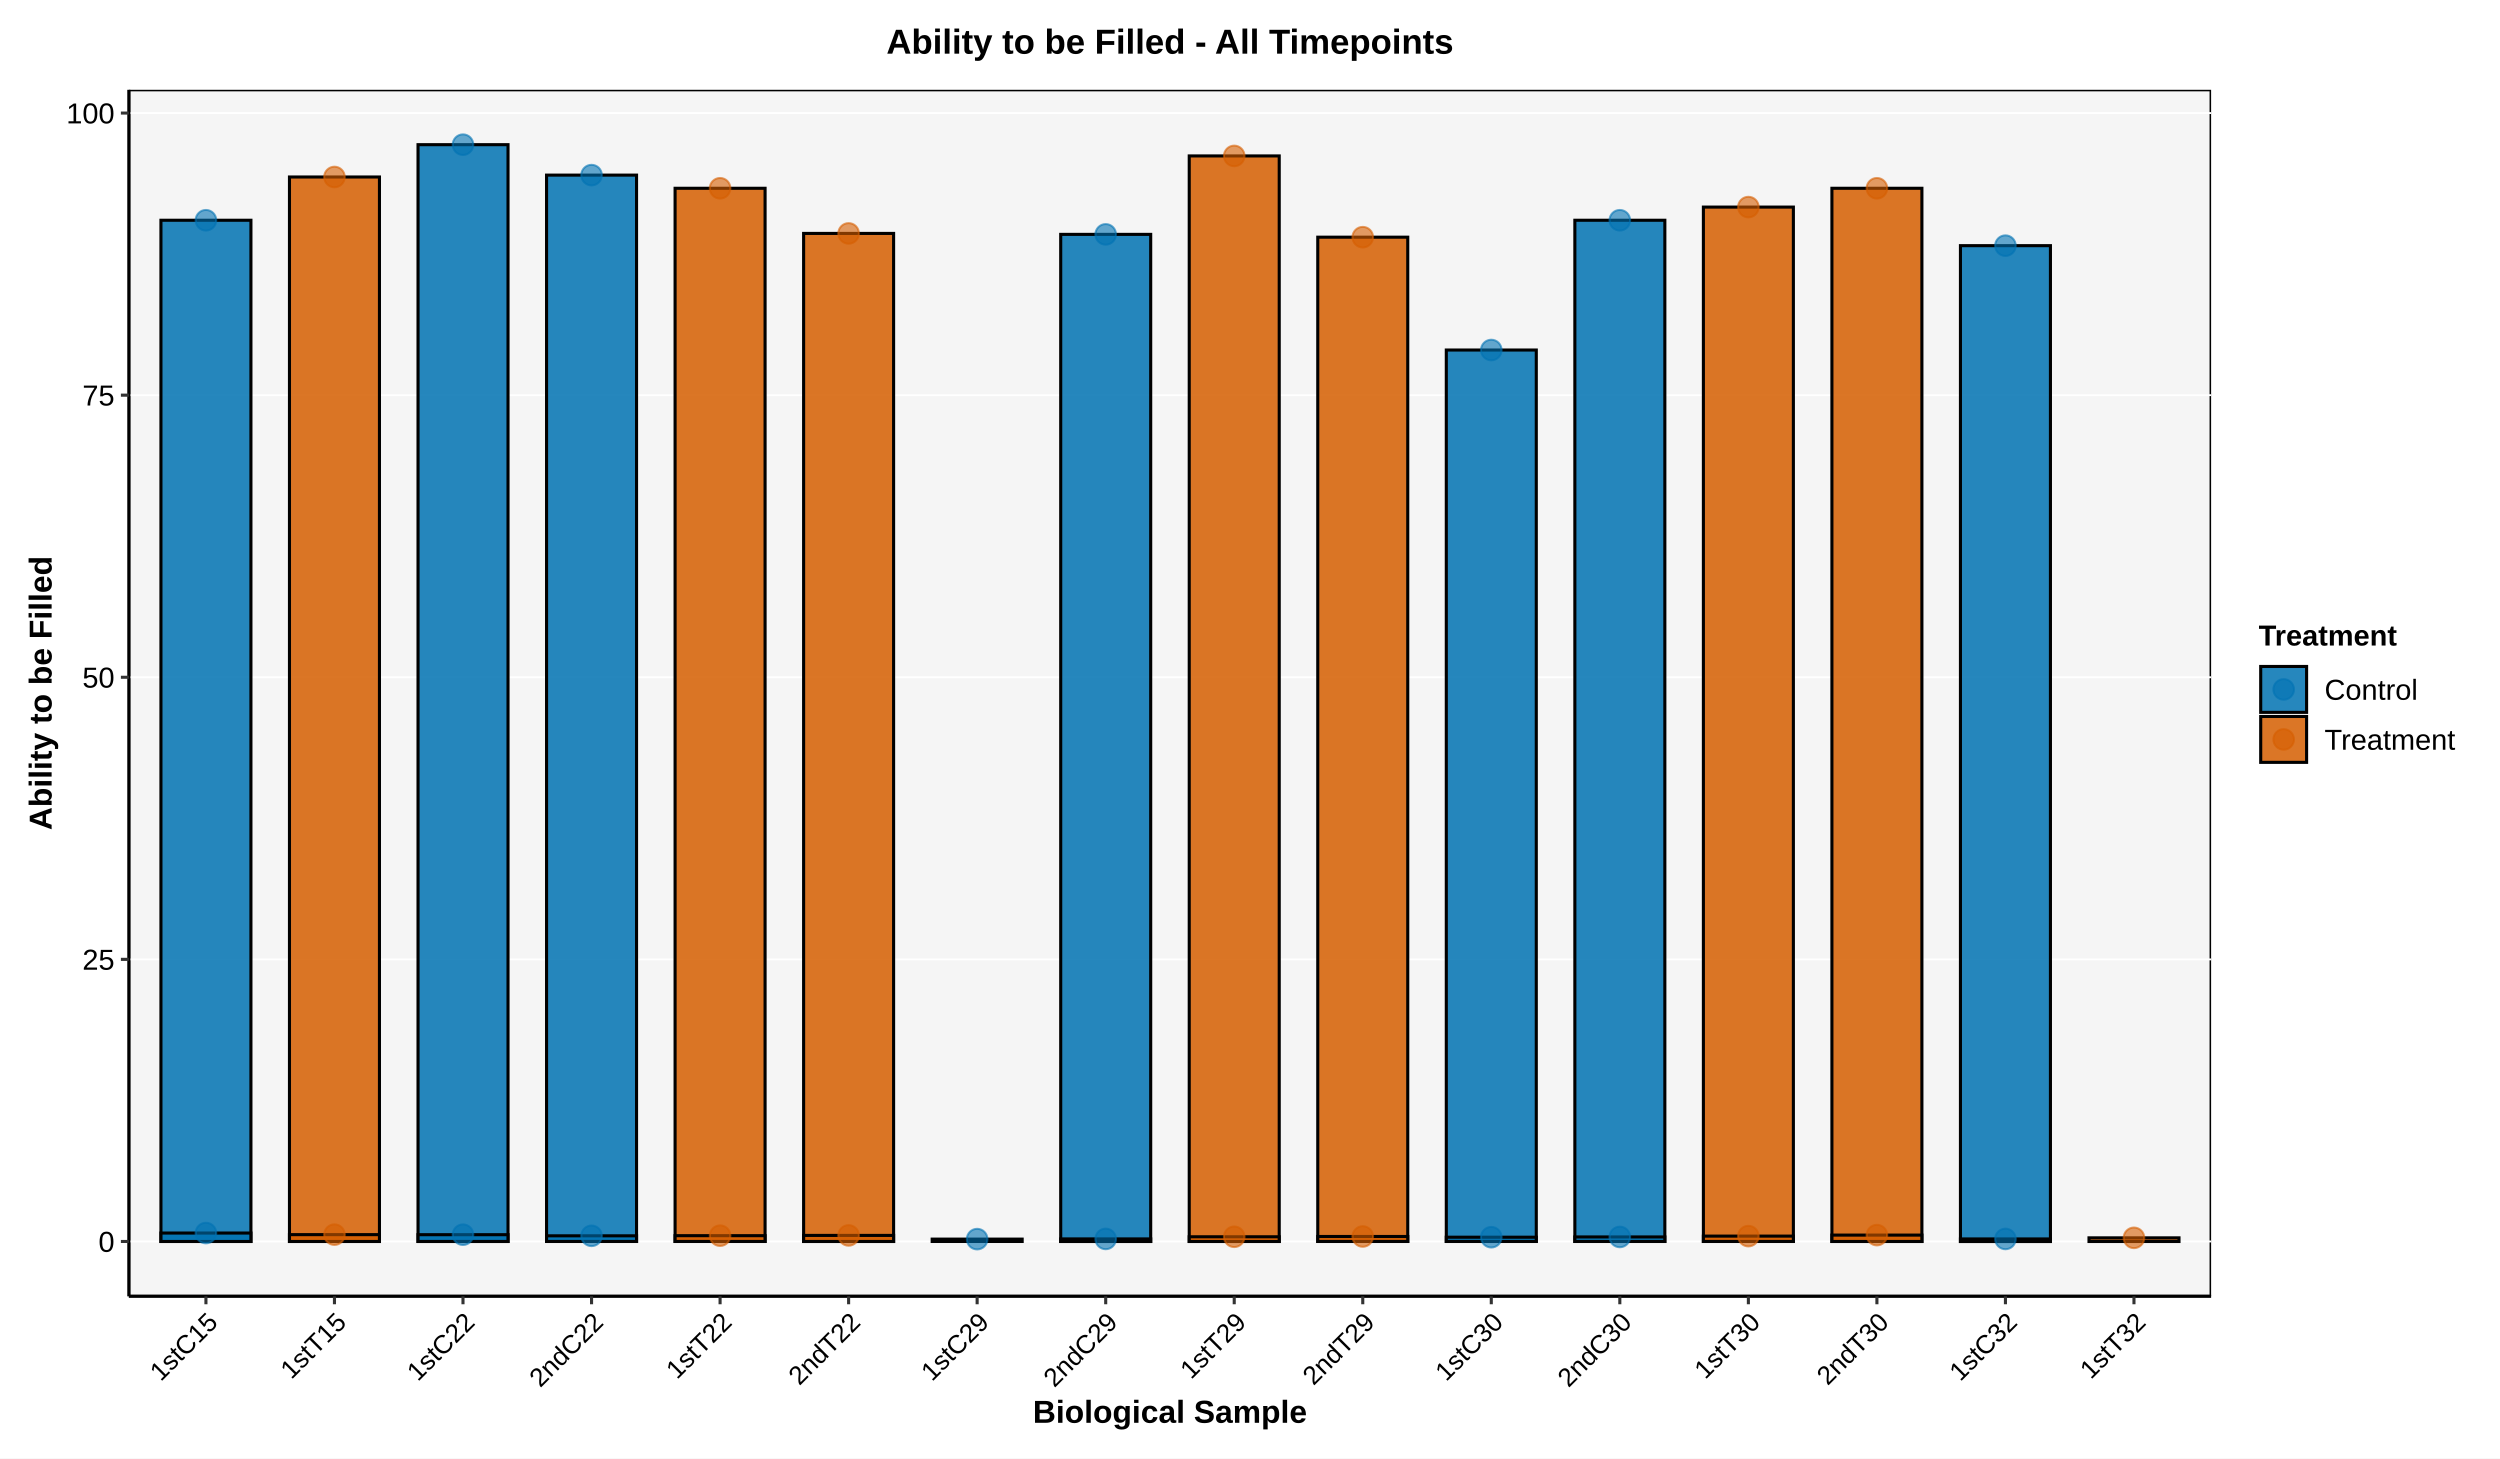
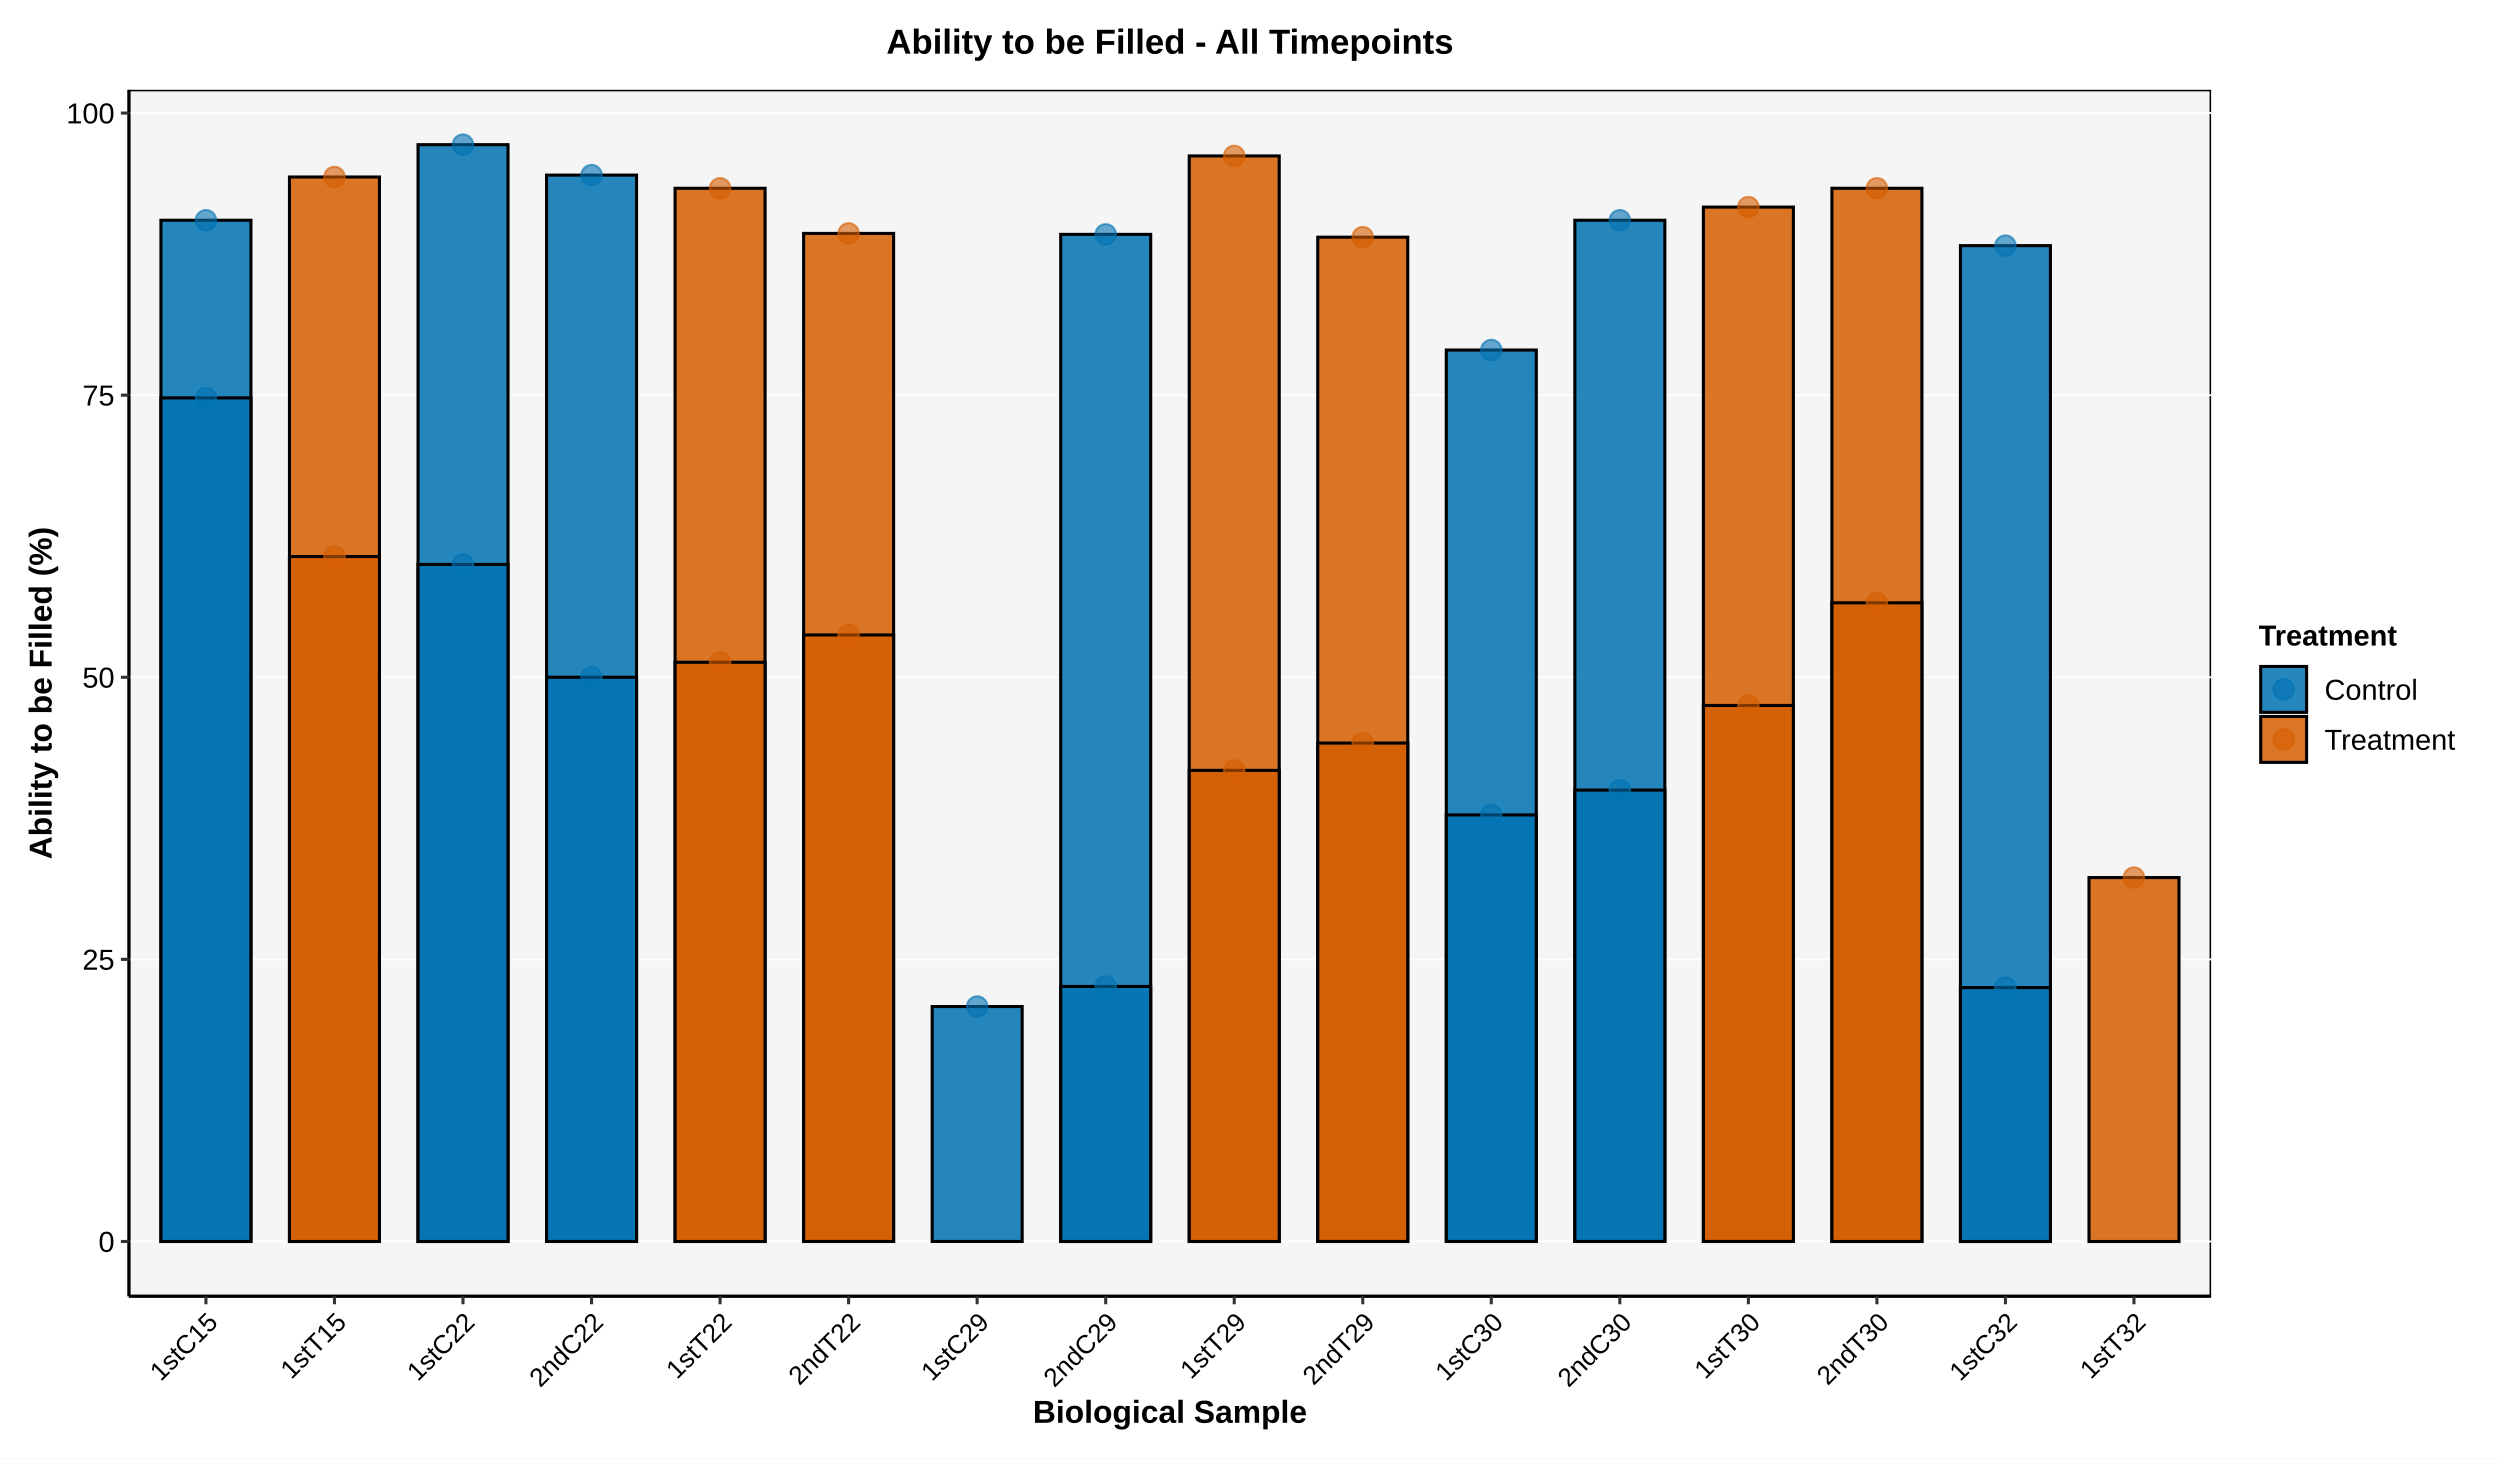
<svg xmlns="http://www.w3.org/2000/svg" width="864.00pt" height="504.00pt" viewBox="0 0 864.00 504.00">
  <g class="svglite">
    <defs>
      <style type="text/css">
    .svglite line, .svglite polyline, .svglite polygon, .svglite path, .svglite rect, .svglite circle {
      fill: none;
      stroke: #000000;
      stroke-linecap: round;
      stroke-linejoin: round;
      stroke-miterlimit: 10.00;
    }
    .svglite text {
      white-space: pre;
    }
    .svglite g.glyphgroup path {
      fill: inherit;
      stroke: none;
    }
  </style>
    </defs>
    <rect width="100%" height="100%" style="stroke: none; fill: #FFFFFF;" />
    <defs>
      <clipPath id="cpMC4wMHw4NjQuMDB8MC4wMHw1MDQuMDA=">
        <rect x="0.00" y="0.00" width="864.00" height="504.00" />
      </clipPath>
    </defs>
    <g clip-path="url(#cpMC4wMHw4NjQuMDB8MC4wMHw1MDQuMDA=)">
      <rect x="0.00" y="-0" width="864.00" height="504.00" style="stroke-width: 1.07; stroke: none; fill: #FFFFFF;" />
    </g>
    <defs>
      <clipPath id="cpNDQuNTJ8NzY0LjE2fDMxLjA0fDQ0OC4wMQ==">
        <rect x="44.52" y="31.04" width="719.64" height="416.96" />
      </clipPath>
    </defs>
    <g clip-path="url(#cpNDQuNTJ8NzY0LjE2fDMxLjA0fDQ0OC4wMQ==)">
      <rect x="44.52" y="31.04" width="719.64" height="416.96" style="stroke-width: 1.07; fill: #F5F5F5;" />
      <polyline points="44.52,429.05 764.16,429.05 " style="stroke-width: 0.64; stroke: #FFFFFF; stroke-linecap: butt;" />
      <polyline points="44.52,331.56 764.16,331.56 " style="stroke-width: 0.64; stroke: #FFFFFF; stroke-linecap: butt;" />
      <polyline points="44.52,234.06 764.16,234.06 " style="stroke-width: 0.64; stroke: #FFFFFF; stroke-linecap: butt;" />
      <polyline points="44.52,136.57 764.16,136.57 " style="stroke-width: 0.64; stroke: #FFFFFF; stroke-linecap: butt;" />
      <polyline points="44.52,39.08 764.16,39.08 " style="stroke-width: 0.64; stroke: #FFFFFF; stroke-linecap: butt;" />
      <rect x="55.62" y="76.12" width="31.10" height="352.93" style="stroke-width: 1.07; stroke-linecap: butt; stroke-linejoin: miter; fill: #0072B2; fill-opacity: 0.85;" />
      <rect x="100.04" y="61.17" width="31.10" height="367.88" style="stroke-width: 1.07; stroke-linecap: butt; stroke-linejoin: miter; fill: #D55E00; fill-opacity: 0.85;" />
      <rect x="144.47" y="50.00" width="31.10" height="379.06" style="stroke-width: 1.07; stroke-linecap: butt; stroke-linejoin: miter; fill: #0072B2; fill-opacity: 0.85;" />
      <rect x="188.89" y="60.52" width="31.10" height="368.53" style="stroke-width: 1.07; stroke-linecap: butt; stroke-linejoin: miter; fill: #0072B2; fill-opacity: 0.85;" />
      <rect x="233.31" y="65.07" width="31.10" height="363.98" style="stroke-width: 1.07; stroke-linecap: butt; stroke-linejoin: miter; fill: #D55E00; fill-opacity: 0.85;" />
      <rect x="277.73" y="80.67" width="31.10" height="348.38" style="stroke-width: 1.07; stroke-linecap: butt; stroke-linejoin: miter; fill: #D55E00; fill-opacity: 0.85;" />
      <rect x="366.58" y="81.00" width="31.10" height="348.06" style="stroke-width: 1.07; stroke-linecap: butt; stroke-linejoin: miter; fill: #0072B2; fill-opacity: 0.85;" />
      <rect x="411.00" y="53.89" width="31.10" height="375.16" style="stroke-width: 1.07; stroke-linecap: butt; stroke-linejoin: miter; fill: #D55E00; fill-opacity: 0.85;" />
      <rect x="455.42" y="81.97" width="31.10" height="347.08" style="stroke-width: 1.07; stroke-linecap: butt; stroke-linejoin: miter; fill: #D55E00; fill-opacity: 0.85;" />
      <rect x="499.84" y="120.97" width="31.10" height="308.08" style="stroke-width: 1.07; stroke-linecap: butt; stroke-linejoin: miter; fill: #0072B2; fill-opacity: 0.85;" />
      <rect x="544.27" y="76.12" width="31.10" height="352.93" style="stroke-width: 1.07; stroke-linecap: butt; stroke-linejoin: miter; fill: #0072B2; fill-opacity: 0.85;" />
      <rect x="588.69" y="71.57" width="31.10" height="357.48" style="stroke-width: 1.07; stroke-linecap: butt; stroke-linejoin: miter; fill: #D55E00; fill-opacity: 0.85;" />
      <rect x="633.11" y="65.07" width="31.10" height="363.98" style="stroke-width: 1.07; stroke-linecap: butt; stroke-linejoin: miter; fill: #D55E00; fill-opacity: 0.85;" />
      <rect x="677.53" y="84.90" width="31.10" height="344.16" style="stroke-width: 1.07; stroke-linecap: butt; stroke-linejoin: miter; fill: #0072B2; fill-opacity: 0.85;" />
-       <rect x="55.62" y="426.14" width="31.10" height="2.92" style="stroke-width: 1.07; stroke-linecap: butt; stroke-linejoin: miter; fill: #0072B2; fill-opacity: 0.85;" />
-       <rect x="100.04" y="426.69" width="31.10" height="2.37" style="stroke-width: 1.07; stroke-linecap: butt; stroke-linejoin: miter; fill: #D55E00; fill-opacity: 0.85;" />
-       <rect x="144.47" y="426.71" width="31.10" height="2.34" style="stroke-width: 1.07; stroke-linecap: butt; stroke-linejoin: miter; fill: #0072B2; fill-opacity: 0.85;" />
-       <rect x="188.89" y="427.10" width="31.10" height="1.95" style="stroke-width: 1.07; stroke-linecap: butt; stroke-linejoin: miter; fill: #0072B2; fill-opacity: 0.85;" />
-       <rect x="233.31" y="427.05" width="31.10" height="2.00" style="stroke-width: 1.07; stroke-linecap: butt; stroke-linejoin: miter; fill: #D55E00; fill-opacity: 0.85;" />
-       <rect x="277.73" y="426.96" width="31.10" height="2.10" style="stroke-width: 1.07; stroke-linecap: butt; stroke-linejoin: miter; fill: #D55E00; fill-opacity: 0.85;" />
-       <rect x="322.16" y="428.24" width="31.10" height="0.81" style="stroke-width: 1.07; stroke-linecap: butt; stroke-linejoin: miter; fill: #0072B2; fill-opacity: 0.85;" />
-       <rect x="366.58" y="428.17" width="31.10" height="0.88" style="stroke-width: 1.07; stroke-linecap: butt; stroke-linejoin: miter; fill: #0072B2; fill-opacity: 0.85;" />
-       <rect x="411.00" y="427.43" width="31.10" height="1.63" style="stroke-width: 1.07; stroke-linecap: butt; stroke-linejoin: miter; fill: #D55E00; fill-opacity: 0.85;" />
-       <rect x="455.42" y="427.33" width="31.10" height="1.72" style="stroke-width: 1.07; stroke-linecap: butt; stroke-linejoin: miter; fill: #D55E00; fill-opacity: 0.85;" />
-       <rect x="499.84" y="427.58" width="31.10" height="1.47" style="stroke-width: 1.07; stroke-linecap: butt; stroke-linejoin: miter; fill: #0072B2; fill-opacity: 0.85;" />
-       <rect x="544.27" y="427.49" width="31.10" height="1.56" style="stroke-width: 1.07; stroke-linecap: butt; stroke-linejoin: miter; fill: #0072B2; fill-opacity: 0.85;" />
-       <rect x="588.69" y="427.20" width="31.10" height="1.85" style="stroke-width: 1.07; stroke-linecap: butt; stroke-linejoin: miter; fill: #D55E00; fill-opacity: 0.85;" />
-       <rect x="633.11" y="426.85" width="31.10" height="2.21" style="stroke-width: 1.07; stroke-linecap: butt; stroke-linejoin: miter; fill: #D55E00; fill-opacity: 0.85;" />
-       <rect x="677.53" y="428.18" width="31.10" height="0.88" style="stroke-width: 1.07; stroke-linecap: butt; stroke-linejoin: miter; fill: #0072B2; fill-opacity: 0.85;" />
-       <rect x="721.96" y="427.80" width="31.10" height="1.26" style="stroke-width: 1.07; stroke-linecap: butt; stroke-linejoin: miter; fill: #D55E00; fill-opacity: 0.85;" />
+       <rect x="55.62" y="137.51" width="31.10" height="291.55" style="stroke-width: 1.07; stroke-linecap: butt; stroke-linejoin: miter; fill: #0072B2; fill-opacity: 0.85;" />
+       <rect x="100.04" y="192.34" width="31.10" height="236.72" style="stroke-width: 1.07; stroke-linecap: butt; stroke-linejoin: miter; fill: #D55E00; fill-opacity: 0.85;" />
+       <rect x="144.47" y="195.07" width="31.10" height="233.99" style="stroke-width: 1.07; stroke-linecap: butt; stroke-linejoin: miter; fill: #0072B2; fill-opacity: 0.85;" />
+       <rect x="188.89" y="234.06" width="31.10" height="194.99" style="stroke-width: 1.07; stroke-linecap: butt; stroke-linejoin: miter; fill: #0072B2; fill-opacity: 0.85;" />
+       <rect x="233.31" y="228.88" width="31.10" height="200.18" style="stroke-width: 1.07; stroke-linecap: butt; stroke-linejoin: miter; fill: #D55E00; fill-opacity: 0.85;" />
+       <rect x="277.73" y="219.44" width="31.10" height="209.61" style="stroke-width: 1.07; stroke-linecap: butt; stroke-linejoin: miter; fill: #D55E00; fill-opacity: 0.85;" />
+       <rect x="322.16" y="347.86" width="31.10" height="81.19" style="stroke-width: 1.07; stroke-linecap: butt; stroke-linejoin: miter; fill: #0072B2; fill-opacity: 0.85;" />
+       <rect x="366.58" y="340.92" width="31.10" height="88.14" style="stroke-width: 1.07; stroke-linecap: butt; stroke-linejoin: miter; fill: #0072B2; fill-opacity: 0.85;" />
+       <rect x="411.00" y="266.24" width="31.10" height="162.82" style="stroke-width: 1.07; stroke-linecap: butt; stroke-linejoin: miter; fill: #D55E00; fill-opacity: 0.85;" />
+       <rect x="455.42" y="256.80" width="31.10" height="172.25" style="stroke-width: 1.07; stroke-linecap: butt; stroke-linejoin: miter; fill: #D55E00; fill-opacity: 0.85;" />
+       <rect x="499.84" y="281.64" width="31.10" height="147.41" style="stroke-width: 1.07; stroke-linecap: butt; stroke-linejoin: miter; fill: #0072B2; fill-opacity: 0.85;" />
+       <rect x="544.27" y="273.06" width="31.10" height="155.99" style="stroke-width: 1.07; stroke-linecap: butt; stroke-linejoin: miter; fill: #0072B2; fill-opacity: 0.85;" />
+       <rect x="588.69" y="243.81" width="31.10" height="185.24" style="stroke-width: 1.07; stroke-linecap: butt; stroke-linejoin: miter; fill: #D55E00; fill-opacity: 0.85;" />
+       <rect x="633.11" y="208.33" width="31.10" height="220.73" style="stroke-width: 1.07; stroke-linecap: butt; stroke-linejoin: miter; fill: #D55E00; fill-opacity: 0.85;" />
+       <rect x="677.53" y="341.31" width="31.10" height="87.75" style="stroke-width: 1.07; stroke-linecap: butt; stroke-linejoin: miter; fill: #0072B2; fill-opacity: 0.85;" />
+       <rect x="721.96" y="303.29" width="31.10" height="125.77" style="stroke-width: 1.07; stroke-linecap: butt; stroke-linejoin: miter; fill: #D55E00; fill-opacity: 0.85;" />
      <circle cx="71.17" cy="76.12" r="3.56" style="stroke-width: 0.71; stroke: #0072B2; stroke-opacity: 0.60; fill: #0072B2; fill-opacity: 0.60;" />
      <circle cx="115.59" cy="61.17" r="3.56" style="stroke-width: 0.71; stroke: #D55E00; stroke-opacity: 0.60; fill: #D55E00; fill-opacity: 0.60;" />
      <circle cx="160.01" cy="50.00" r="3.56" style="stroke-width: 0.71; stroke: #0072B2; stroke-opacity: 0.60; fill: #0072B2; fill-opacity: 0.60;" />
      <circle cx="204.44" cy="60.52" r="3.56" style="stroke-width: 0.71; stroke: #0072B2; stroke-opacity: 0.60; fill: #0072B2; fill-opacity: 0.60;" />
      <circle cx="248.86" cy="65.07" r="3.56" style="stroke-width: 0.71; stroke: #D55E00; stroke-opacity: 0.60; fill: #D55E00; fill-opacity: 0.60;" />
      <circle cx="293.28" cy="80.67" r="3.56" style="stroke-width: 0.71; stroke: #D55E00; stroke-opacity: 0.60; fill: #D55E00; fill-opacity: 0.60;" />
      <circle cx="382.13" cy="81.00" r="3.56" style="stroke-width: 0.71; stroke: #0072B2; stroke-opacity: 0.60; fill: #0072B2; fill-opacity: 0.60;" />
      <circle cx="426.55" cy="53.89" r="3.56" style="stroke-width: 0.71; stroke: #D55E00; stroke-opacity: 0.60; fill: #D55E00; fill-opacity: 0.60;" />
      <circle cx="470.97" cy="81.97" r="3.56" style="stroke-width: 0.71; stroke: #D55E00; stroke-opacity: 0.60; fill: #D55E00; fill-opacity: 0.60;" />
      <circle cx="515.39" cy="120.97" r="3.56" style="stroke-width: 0.71; stroke: #0072B2; stroke-opacity: 0.60; fill: #0072B2; fill-opacity: 0.60;" />
      <circle cx="559.81" cy="76.12" r="3.56" style="stroke-width: 0.71; stroke: #0072B2; stroke-opacity: 0.60; fill: #0072B2; fill-opacity: 0.60;" />
      <circle cx="604.24" cy="71.57" r="3.56" style="stroke-width: 0.71; stroke: #D55E00; stroke-opacity: 0.60; fill: #D55E00; fill-opacity: 0.60;" />
      <circle cx="648.66" cy="65.07" r="3.56" style="stroke-width: 0.71; stroke: #D55E00; stroke-opacity: 0.60; fill: #D55E00; fill-opacity: 0.60;" />
      <circle cx="693.08" cy="84.90" r="3.56" style="stroke-width: 0.71; stroke: #0072B2; stroke-opacity: 0.60; fill: #0072B2; fill-opacity: 0.60;" />
-       <circle cx="71.17" cy="426.14" r="3.56" style="stroke-width: 0.71; stroke: #0072B2; stroke-opacity: 0.60; fill: #0072B2; fill-opacity: 0.60;" />
-       <circle cx="115.59" cy="426.69" r="3.56" style="stroke-width: 0.71; stroke: #D55E00; stroke-opacity: 0.60; fill: #D55E00; fill-opacity: 0.60;" />
-       <circle cx="160.01" cy="426.71" r="3.56" style="stroke-width: 0.71; stroke: #0072B2; stroke-opacity: 0.60; fill: #0072B2; fill-opacity: 0.60;" />
-       <circle cx="204.44" cy="427.10" r="3.56" style="stroke-width: 0.71; stroke: #0072B2; stroke-opacity: 0.60; fill: #0072B2; fill-opacity: 0.60;" />
-       <circle cx="248.86" cy="427.05" r="3.56" style="stroke-width: 0.71; stroke: #D55E00; stroke-opacity: 0.60; fill: #D55E00; fill-opacity: 0.60;" />
-       <circle cx="293.28" cy="426.96" r="3.56" style="stroke-width: 0.71; stroke: #D55E00; stroke-opacity: 0.60; fill: #D55E00; fill-opacity: 0.60;" />
-       <circle cx="337.70" cy="428.24" r="3.56" style="stroke-width: 0.71; stroke: #0072B2; stroke-opacity: 0.60; fill: #0072B2; fill-opacity: 0.60;" />
-       <circle cx="382.13" cy="428.17" r="3.56" style="stroke-width: 0.71; stroke: #0072B2; stroke-opacity: 0.60; fill: #0072B2; fill-opacity: 0.60;" />
-       <circle cx="426.55" cy="427.43" r="3.56" style="stroke-width: 0.71; stroke: #D55E00; stroke-opacity: 0.60; fill: #D55E00; fill-opacity: 0.60;" />
-       <circle cx="470.97" cy="427.33" r="3.56" style="stroke-width: 0.71; stroke: #D55E00; stroke-opacity: 0.60; fill: #D55E00; fill-opacity: 0.60;" />
-       <circle cx="515.39" cy="427.58" r="3.56" style="stroke-width: 0.71; stroke: #0072B2; stroke-opacity: 0.60; fill: #0072B2; fill-opacity: 0.60;" />
-       <circle cx="559.81" cy="427.49" r="3.56" style="stroke-width: 0.71; stroke: #0072B2; stroke-opacity: 0.60; fill: #0072B2; fill-opacity: 0.60;" />
-       <circle cx="604.24" cy="427.20" r="3.56" style="stroke-width: 0.71; stroke: #D55E00; stroke-opacity: 0.60; fill: #D55E00; fill-opacity: 0.60;" />
-       <circle cx="648.66" cy="426.85" r="3.56" style="stroke-width: 0.71; stroke: #D55E00; stroke-opacity: 0.60; fill: #D55E00; fill-opacity: 0.60;" />
-       <circle cx="693.08" cy="428.18" r="3.56" style="stroke-width: 0.71; stroke: #0072B2; stroke-opacity: 0.60; fill: #0072B2; fill-opacity: 0.60;" />
-       <circle cx="737.50" cy="427.80" r="3.56" style="stroke-width: 0.71; stroke: #D55E00; stroke-opacity: 0.60; fill: #D55E00; fill-opacity: 0.60;" />
+       <circle cx="71.17" cy="137.51" r="3.56" style="stroke-width: 0.71; stroke: #0072B2; stroke-opacity: 0.60; fill: #0072B2; fill-opacity: 0.60;" />
+       <circle cx="115.59" cy="192.34" r="3.56" style="stroke-width: 0.71; stroke: #D55E00; stroke-opacity: 0.60; fill: #D55E00; fill-opacity: 0.60;" />
+       <circle cx="160.01" cy="195.07" r="3.56" style="stroke-width: 0.71; stroke: #0072B2; stroke-opacity: 0.60; fill: #0072B2; fill-opacity: 0.60;" />
+       <circle cx="204.44" cy="234.06" r="3.56" style="stroke-width: 0.71; stroke: #0072B2; stroke-opacity: 0.60; fill: #0072B2; fill-opacity: 0.60;" />
+       <circle cx="248.86" cy="228.88" r="3.56" style="stroke-width: 0.71; stroke: #D55E00; stroke-opacity: 0.60; fill: #D55E00; fill-opacity: 0.60;" />
+       <circle cx="293.28" cy="219.44" r="3.56" style="stroke-width: 0.71; stroke: #D55E00; stroke-opacity: 0.60; fill: #D55E00; fill-opacity: 0.60;" />
+       <circle cx="337.70" cy="347.86" r="3.56" style="stroke-width: 0.71; stroke: #0072B2; stroke-opacity: 0.60; fill: #0072B2; fill-opacity: 0.60;" />
+       <circle cx="382.13" cy="340.92" r="3.56" style="stroke-width: 0.71; stroke: #0072B2; stroke-opacity: 0.60; fill: #0072B2; fill-opacity: 0.60;" />
+       <circle cx="426.55" cy="266.24" r="3.56" style="stroke-width: 0.71; stroke: #D55E00; stroke-opacity: 0.60; fill: #D55E00; fill-opacity: 0.60;" />
+       <circle cx="470.97" cy="256.80" r="3.56" style="stroke-width: 0.71; stroke: #D55E00; stroke-opacity: 0.60; fill: #D55E00; fill-opacity: 0.60;" />
+       <circle cx="515.39" cy="281.64" r="3.56" style="stroke-width: 0.71; stroke: #0072B2; stroke-opacity: 0.60; fill: #0072B2; fill-opacity: 0.60;" />
+       <circle cx="559.81" cy="273.06" r="3.56" style="stroke-width: 0.71; stroke: #0072B2; stroke-opacity: 0.60; fill: #0072B2; fill-opacity: 0.60;" />
+       <circle cx="604.24" cy="243.81" r="3.56" style="stroke-width: 0.71; stroke: #D55E00; stroke-opacity: 0.60; fill: #D55E00; fill-opacity: 0.60;" />
+       <circle cx="648.66" cy="208.33" r="3.56" style="stroke-width: 0.71; stroke: #D55E00; stroke-opacity: 0.60; fill: #D55E00; fill-opacity: 0.60;" />
+       <circle cx="693.08" cy="341.31" r="3.56" style="stroke-width: 0.71; stroke: #0072B2; stroke-opacity: 0.60; fill: #0072B2; fill-opacity: 0.60;" />
+       <circle cx="737.50" cy="303.29" r="3.56" style="stroke-width: 0.71; stroke: #D55E00; stroke-opacity: 0.60; fill: #D55E00; fill-opacity: 0.60;" />
    </g>
    <g clip-path="url(#cpMC4wMHw4NjQuMDB8MC4wMHw1MDQuMDA=)">
      <polyline points="44.52,448.01 44.52,31.04 " style="stroke-width: 1.07; stroke-linecap: butt;" />
      <text x="39.59" y="432.64" text-anchor="end" style="font-size: 10.00px; font-family: &quot;Arial&quot;;" textLength="5.56px" lengthAdjust="spacingAndGlyphs">0</text>
      <text x="39.59" y="335.14" text-anchor="end" style="font-size: 10.00px; font-family: &quot;Arial&quot;;" textLength="11.12px" lengthAdjust="spacingAndGlyphs">25</text>
      <text x="39.59" y="237.65" text-anchor="end" style="font-size: 10.00px; font-family: &quot;Arial&quot;;" textLength="11.12px" lengthAdjust="spacingAndGlyphs">50</text>
      <text x="39.59" y="140.15" text-anchor="end" style="font-size: 10.00px; font-family: &quot;Arial&quot;;" textLength="11.12px" lengthAdjust="spacingAndGlyphs">75</text>
      <text x="39.59" y="42.66" text-anchor="end" style="font-size: 10.00px; font-family: &quot;Arial&quot;;" textLength="16.69px" lengthAdjust="spacingAndGlyphs">100</text>
      <polyline points="41.78,429.05 44.52,429.05 " style="stroke-width: 1.07; stroke: #333333; stroke-linecap: butt;" />
      <polyline points="41.78,331.56 44.52,331.56 " style="stroke-width: 1.07; stroke: #333333; stroke-linecap: butt;" />
      <polyline points="41.78,234.06 44.52,234.06 " style="stroke-width: 1.07; stroke: #333333; stroke-linecap: butt;" />
      <polyline points="41.78,136.57 44.52,136.57 " style="stroke-width: 1.07; stroke: #333333; stroke-linecap: butt;" />
      <polyline points="41.78,39.08 44.52,39.08 " style="stroke-width: 1.07; stroke: #333333; stroke-linecap: butt;" />
      <polyline points="44.52,448.01 764.16,448.01 " style="stroke-width: 1.07; stroke-linecap: butt;" />
      <polyline points="71.17,450.75 71.17,448.01 " style="stroke-width: 1.07; stroke: #333333; stroke-linecap: butt;" />
      <polyline points="115.59,450.75 115.59,448.01 " style="stroke-width: 1.07; stroke: #333333; stroke-linecap: butt;" />
      <polyline points="160.01,450.75 160.01,448.01 " style="stroke-width: 1.07; stroke: #333333; stroke-linecap: butt;" />
      <polyline points="204.44,450.75 204.44,448.01 " style="stroke-width: 1.07; stroke: #333333; stroke-linecap: butt;" />
      <polyline points="248.86,450.75 248.86,448.01 " style="stroke-width: 1.07; stroke: #333333; stroke-linecap: butt;" />
      <polyline points="293.28,450.75 293.28,448.01 " style="stroke-width: 1.07; stroke: #333333; stroke-linecap: butt;" />
      <polyline points="337.70,450.75 337.70,448.01 " style="stroke-width: 1.07; stroke: #333333; stroke-linecap: butt;" />
      <polyline points="382.13,450.75 382.13,448.01 " style="stroke-width: 1.07; stroke: #333333; stroke-linecap: butt;" />
      <polyline points="426.55,450.75 426.55,448.01 " style="stroke-width: 1.07; stroke: #333333; stroke-linecap: butt;" />
      <polyline points="470.97,450.75 470.97,448.01 " style="stroke-width: 1.07; stroke: #333333; stroke-linecap: butt;" />
      <polyline points="515.39,450.75 515.39,448.01 " style="stroke-width: 1.07; stroke: #333333; stroke-linecap: butt;" />
      <polyline points="559.81,450.75 559.81,448.01 " style="stroke-width: 1.07; stroke: #333333; stroke-linecap: butt;" />
      <polyline points="604.24,450.75 604.24,448.01 " style="stroke-width: 1.07; stroke: #333333; stroke-linecap: butt;" />
      <polyline points="648.66,450.75 648.66,448.01 " style="stroke-width: 1.07; stroke: #333333; stroke-linecap: butt;" />
      <polyline points="693.08,450.75 693.08,448.01 " style="stroke-width: 1.07; stroke: #333333; stroke-linecap: butt;" />
      <polyline points="737.50,450.75 737.50,448.01 " style="stroke-width: 1.07; stroke: #333333; stroke-linecap: butt;" />
      <text transform="translate(75.73,457.49) rotate(-45)" text-anchor="end" style="font-size: 9.00px; font-family: &quot;Arial&quot;;" textLength="28.50px" lengthAdjust="spacingAndGlyphs">1stC15</text>
      <text transform="translate(120.15,457.49) rotate(-45)" text-anchor="end" style="font-size: 9.00px; font-family: &quot;Arial&quot;;" textLength="27.50px" lengthAdjust="spacingAndGlyphs">1stT15</text>
      <text transform="translate(164.57,457.49) rotate(-45)" text-anchor="end" style="font-size: 9.00px; font-family: &quot;Arial&quot;;" textLength="28.50px" lengthAdjust="spacingAndGlyphs">1stC22</text>
      <text transform="translate(208.99,457.49) rotate(-45)" text-anchor="end" style="font-size: 9.00px; font-family: &quot;Arial&quot;;" textLength="31.50px" lengthAdjust="spacingAndGlyphs">2ndC22</text>
      <text transform="translate(253.42,457.49) rotate(-45)" text-anchor="end" style="font-size: 9.00px; font-family: &quot;Arial&quot;;" textLength="27.50px" lengthAdjust="spacingAndGlyphs">1stT22</text>
      <text transform="translate(297.84,457.49) rotate(-45)" text-anchor="end" style="font-size: 9.00px; font-family: &quot;Arial&quot;;" textLength="30.50px" lengthAdjust="spacingAndGlyphs">2ndT22</text>
      <text transform="translate(342.26,457.49) rotate(-45)" text-anchor="end" style="font-size: 9.00px; font-family: &quot;Arial&quot;;" textLength="28.50px" lengthAdjust="spacingAndGlyphs">1stC29</text>
      <text transform="translate(386.68,457.49) rotate(-45)" text-anchor="end" style="font-size: 9.00px; font-family: &quot;Arial&quot;;" textLength="31.50px" lengthAdjust="spacingAndGlyphs">2ndC29</text>
      <text transform="translate(431.10,457.49) rotate(-45)" text-anchor="end" style="font-size: 9.00px; font-family: &quot;Arial&quot;;" textLength="27.50px" lengthAdjust="spacingAndGlyphs">1stT29</text>
      <text transform="translate(475.53,457.49) rotate(-45)" text-anchor="end" style="font-size: 9.00px; font-family: &quot;Arial&quot;;" textLength="30.50px" lengthAdjust="spacingAndGlyphs">2ndT29</text>
      <text transform="translate(519.95,457.49) rotate(-45)" text-anchor="end" style="font-size: 9.00px; font-family: &quot;Arial&quot;;" textLength="28.50px" lengthAdjust="spacingAndGlyphs">1stC30</text>
      <text transform="translate(564.37,457.49) rotate(-45)" text-anchor="end" style="font-size: 9.00px; font-family: &quot;Arial&quot;;" textLength="31.50px" lengthAdjust="spacingAndGlyphs">2ndC30</text>
      <text transform="translate(608.79,457.49) rotate(-45)" text-anchor="end" style="font-size: 9.00px; font-family: &quot;Arial&quot;;" textLength="27.50px" lengthAdjust="spacingAndGlyphs">1stT30</text>
      <text transform="translate(653.22,457.49) rotate(-45)" text-anchor="end" style="font-size: 9.00px; font-family: &quot;Arial&quot;;" textLength="30.50px" lengthAdjust="spacingAndGlyphs">2ndT30</text>
      <text transform="translate(697.64,457.49) rotate(-45)" text-anchor="end" style="font-size: 9.00px; font-family: &quot;Arial&quot;;" textLength="28.50px" lengthAdjust="spacingAndGlyphs">1stC32</text>
      <text transform="translate(742.06,457.49) rotate(-45)" text-anchor="end" style="font-size: 9.00px; font-family: &quot;Arial&quot;;" textLength="27.50px" lengthAdjust="spacingAndGlyphs">1stT32</text>
      <text x="404.34" y="491.72" text-anchor="middle" style="font-size: 11.00px; font-weight: bold; font-family: &quot;Arial&quot;;" textLength="94.81px" lengthAdjust="spacingAndGlyphs">Biological Sample</text>
-       <text transform="translate(17.84,239.52) rotate(-90)" text-anchor="middle" style="font-size: 11.00px; font-weight: bold; font-family: &quot;Arial&quot;;" textLength="94.78px" lengthAdjust="spacingAndGlyphs">Ability to be Filled</text>
+       <text transform="translate(17.84,239.52) rotate(-90)" text-anchor="middle" style="font-size: 11.00px; font-weight: bold; font-family: &quot;Arial&quot;;" textLength="114.94px" lengthAdjust="spacingAndGlyphs">Ability to be Filled (%)</text>
      <rect x="775.12" y="209.39" width="78.92" height="60.26" style="stroke-width: 1.07; stroke: none; fill: #FFFFFF;" />
      <text x="780.60" y="223.09" style="font-size: 10.00px; font-weight: bold; font-family: &quot;Arial&quot;;" textLength="47.80px" lengthAdjust="spacingAndGlyphs">Treatment</text>
      <rect x="781.30" y="230.33" width="15.86" height="15.86" style="stroke-width: 1.07; stroke-linecap: butt; stroke-linejoin: miter; fill: #0072B2; fill-opacity: 0.85;" />
      <circle cx="789.24" cy="238.26" r="3.56" style="stroke-width: 0.71; stroke: #0072B2; stroke-opacity: 0.60; fill: #0072B2; fill-opacity: 0.60;" />
      <rect x="781.30" y="247.61" width="15.86" height="15.86" style="stroke-width: 1.07; stroke-linecap: butt; stroke-linejoin: miter; fill: #D55E00; fill-opacity: 0.85;" />
      <circle cx="789.24" cy="255.54" r="3.56" style="stroke-width: 0.71; stroke: #D55E00; stroke-opacity: 0.60; fill: #D55E00; fill-opacity: 0.60;" />
      <text x="803.35" y="241.84" style="font-size: 10.00px; font-family: &quot;Arial&quot;;" textLength="32.23px" lengthAdjust="spacingAndGlyphs">Control</text>
      <text x="803.35" y="259.12" style="font-size: 10.00px; font-family: &quot;Arial&quot;;" textLength="45.20px" lengthAdjust="spacingAndGlyphs">Treatment</text>
      <text x="404.34" y="18.56" text-anchor="middle" style="font-size: 12.00px; font-weight: bold; font-family: &quot;Arial&quot;;" textLength="195.92px" lengthAdjust="spacingAndGlyphs">Ability to be Filled - All Timepoints</text>
    </g>
  </g>
</svg>
